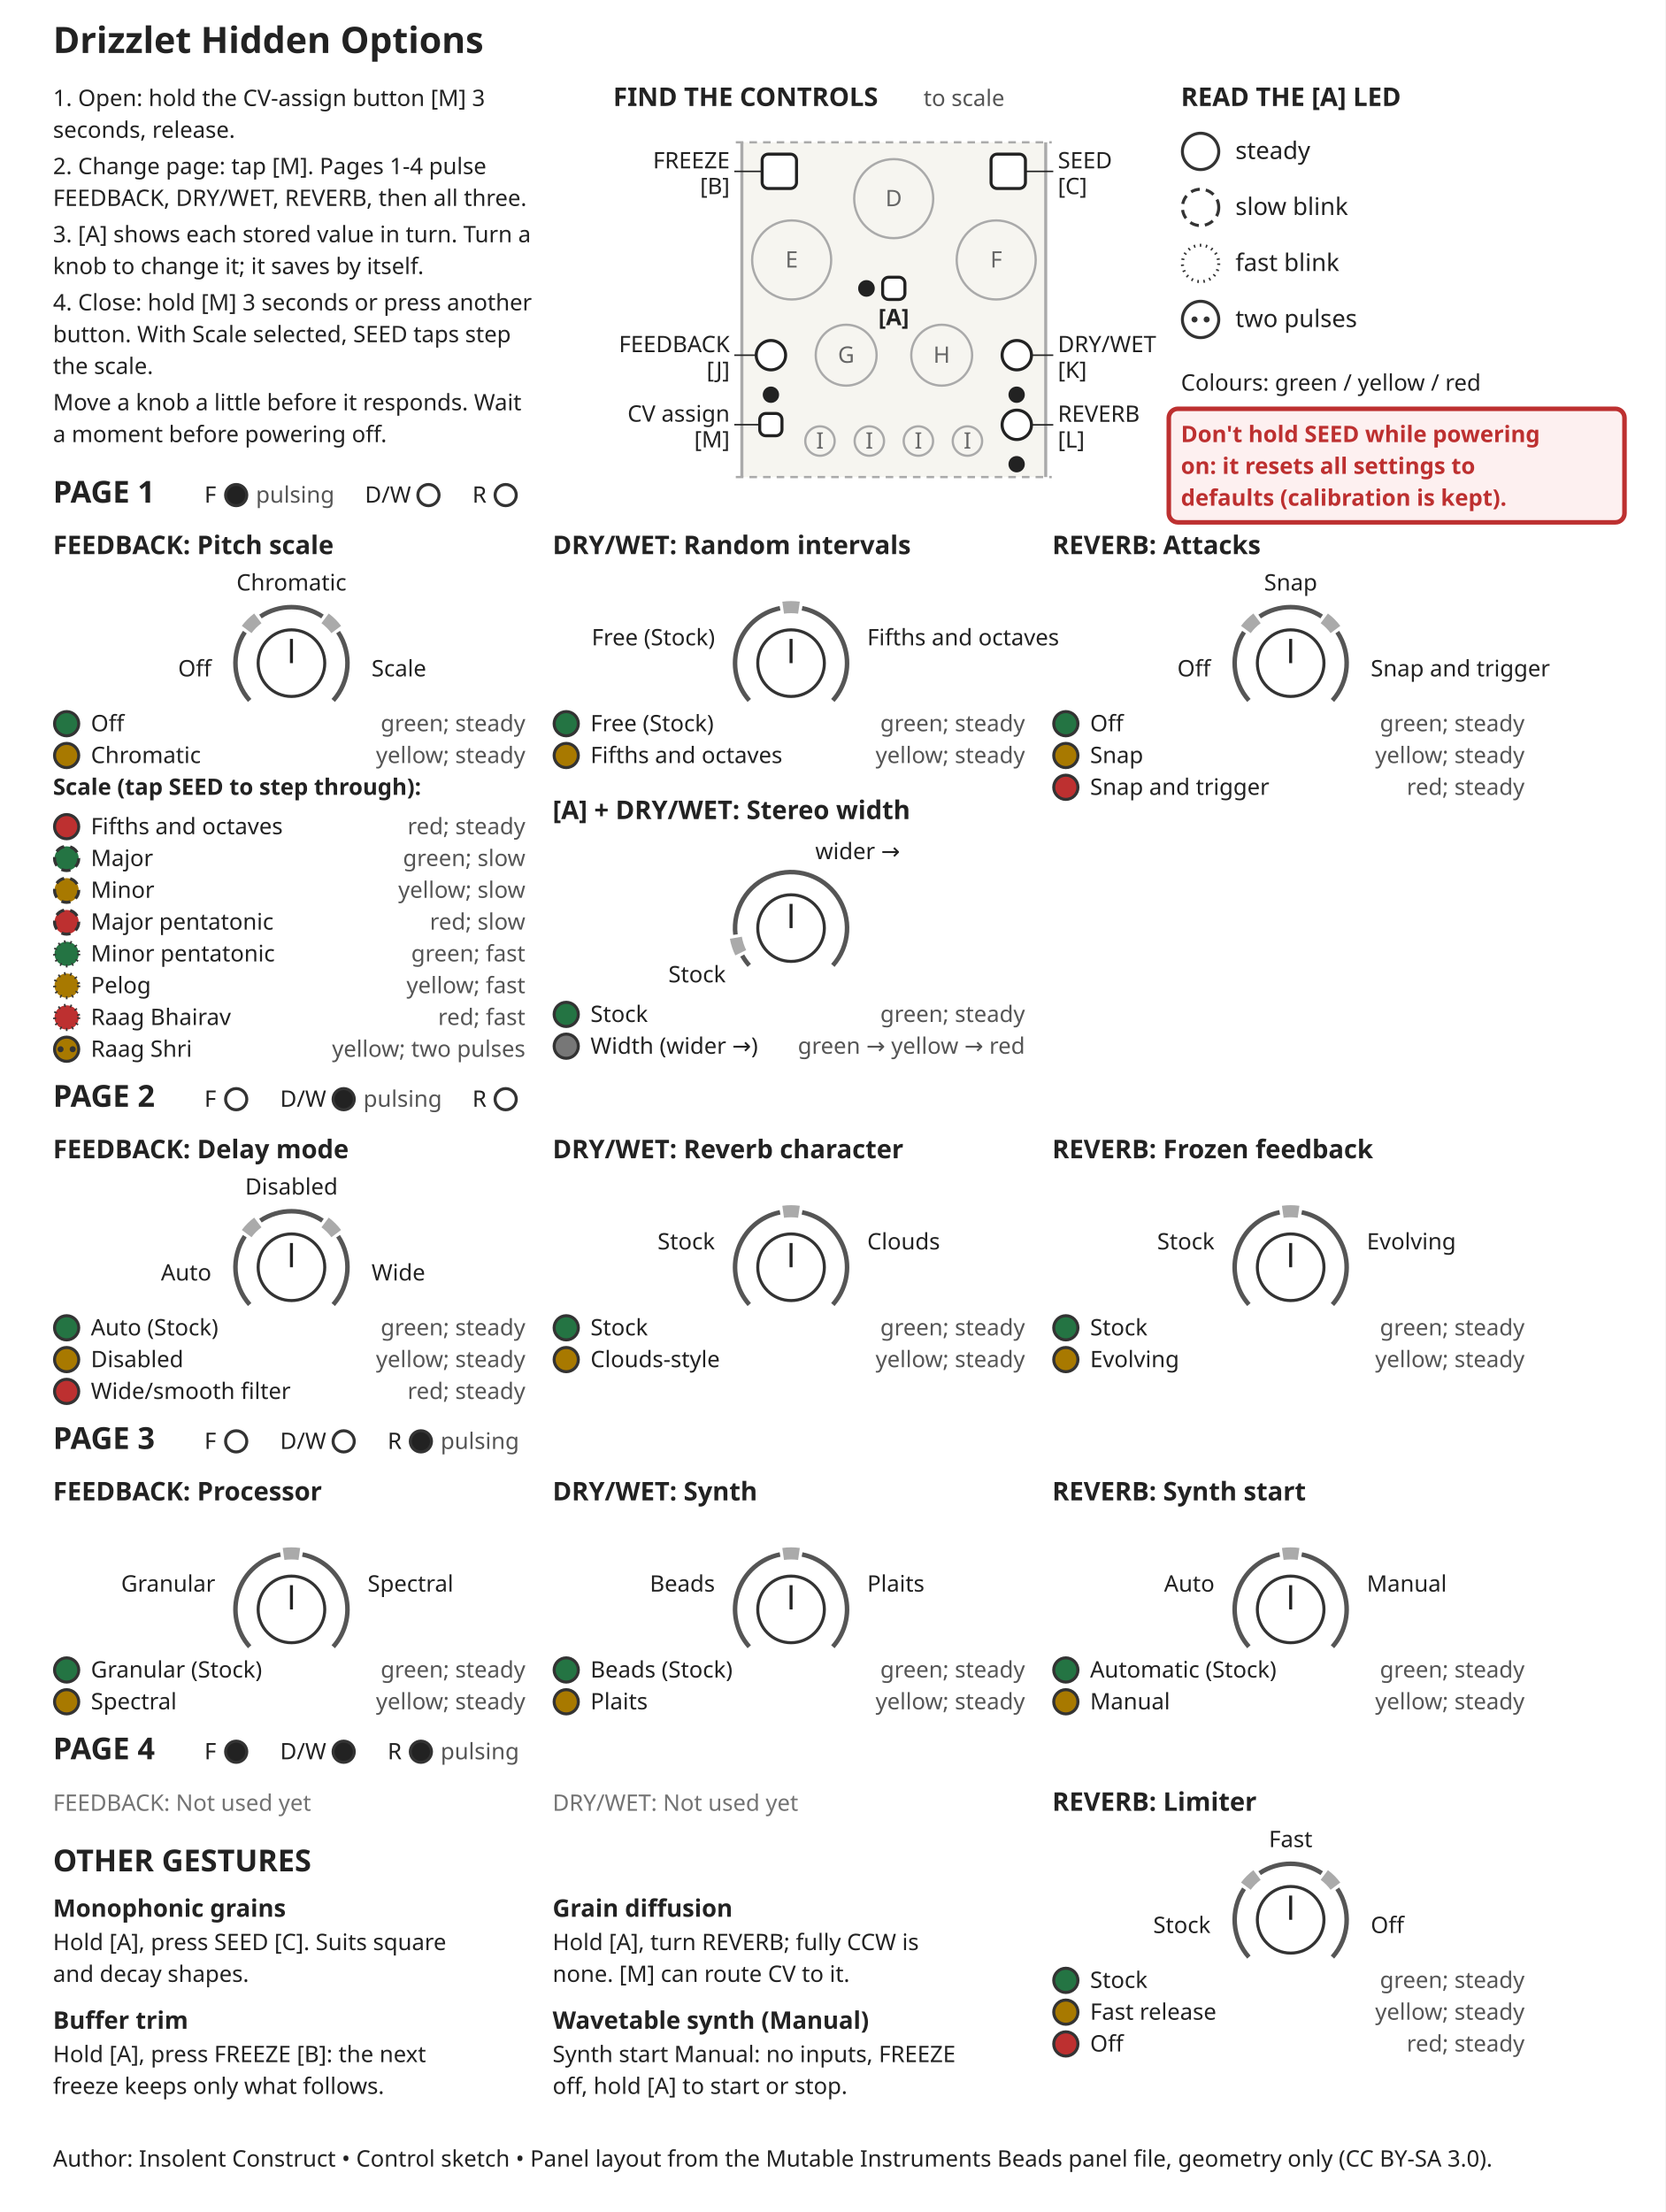
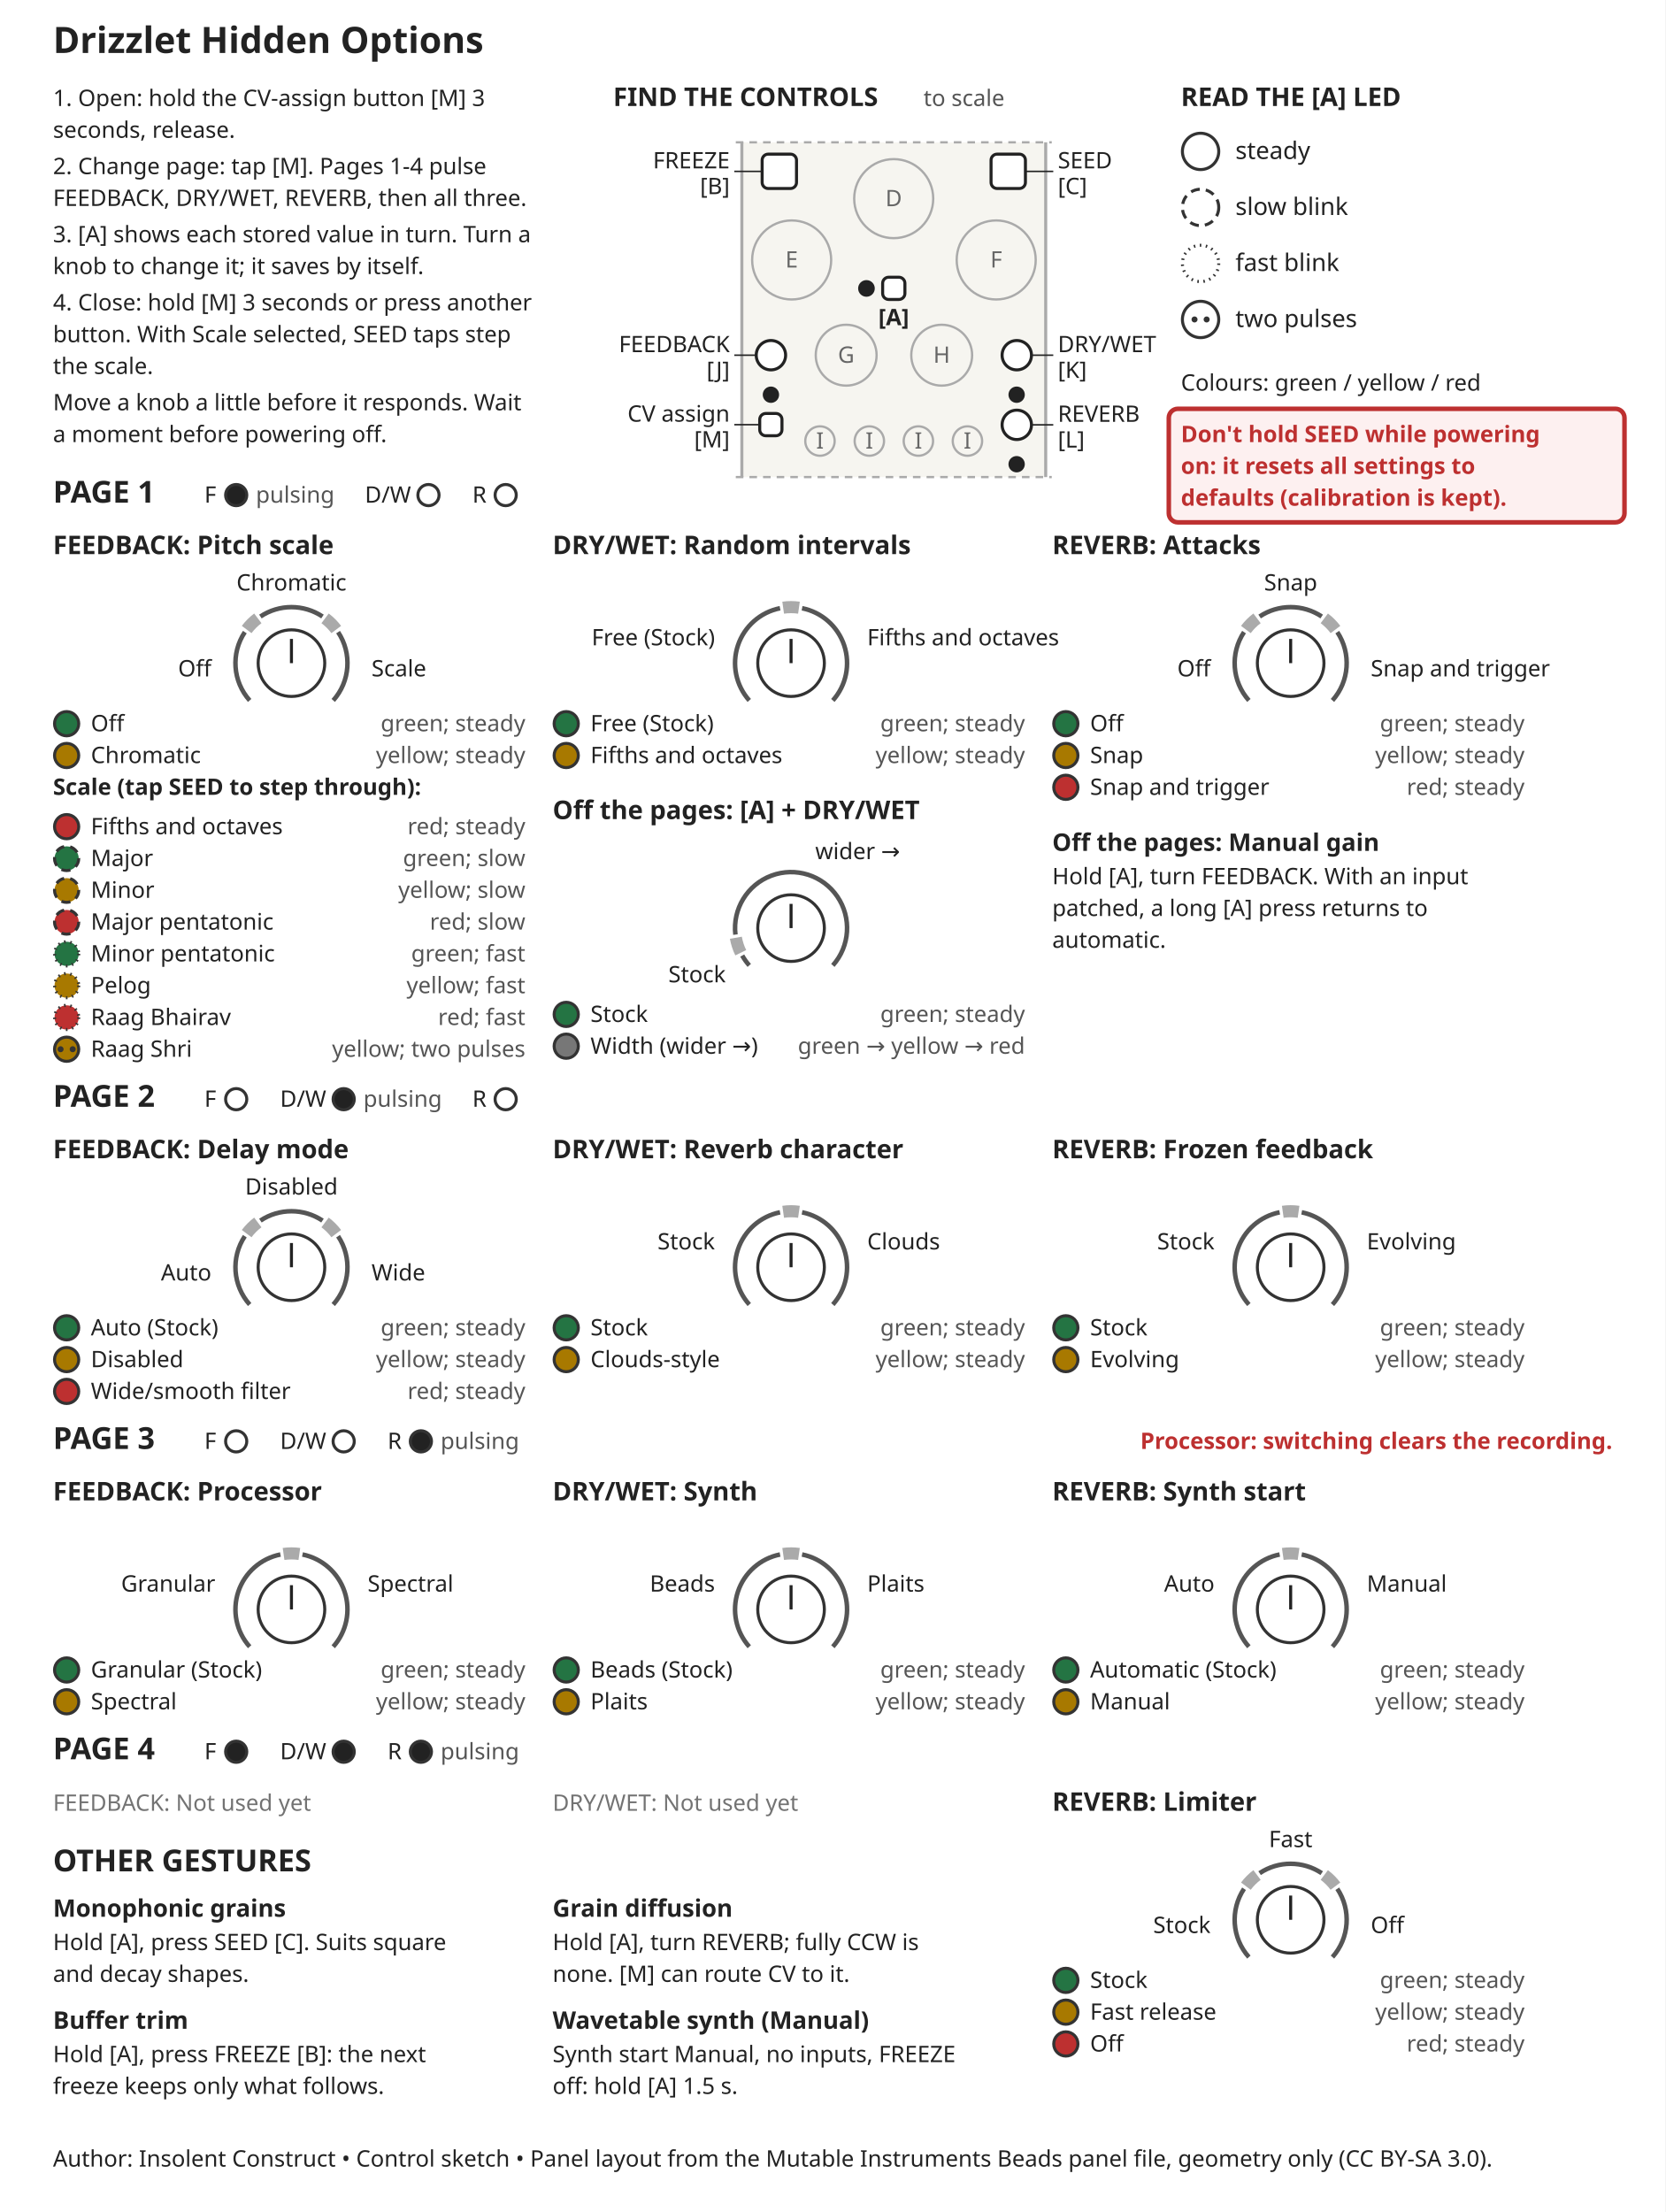
<svg xmlns="http://www.w3.org/2000/svg" width="190mm" height="252.35mm" viewBox="0 0 1100 1461" role="img" aria-labelledby="title desc">
  <rect width="100%" height="100%" fill="white" />
  <g font-family="sans-serif" fill="#222">
    <text x="35" y="35" font-size="24" font-weight="bold" fill="#222" text-anchor="start">Drizzlet Hidden Options</text>
    <text x="35" y="70" font-size="15" font-weight="normal" fill="#222" text-anchor="start">1. Open: hold the CV-assign button [M] 3</text>
    <text x="35" y="91" font-size="15" font-weight="normal" fill="#222" text-anchor="start">seconds, release.</text>
    <text x="35" y="115" font-size="15" font-weight="normal" fill="#222" text-anchor="start">2. Change page: tap [M]. Pages 1-4 pulse</text>
    <text x="35" y="136" font-size="15" font-weight="normal" fill="#222" text-anchor="start">FEEDBACK, DRY/WET, REVERB, then all three.</text>
    <text x="35" y="160" font-size="15" font-weight="normal" fill="#222" text-anchor="start">3. [A] shows each stored value in turn. Turn a</text>
    <text x="35" y="181" font-size="15" font-weight="normal" fill="#222" text-anchor="start">knob to change it; it saves by itself.</text>
    <text x="35" y="205" font-size="15" font-weight="normal" fill="#222" text-anchor="start">4. Close: hold [M] 3 seconds or press another</text>
    <text x="35" y="226" font-size="15" font-weight="normal" fill="#222" text-anchor="start">button. With Scale selected, SEED taps step</text>
    <text x="35" y="247" font-size="15" font-weight="normal" fill="#222" text-anchor="start">the scale.</text>
    <text x="35" y="271" font-size="15" font-weight="normal" fill="#222" text-anchor="start">Move a knob a little before it responds. Wait</text>
    <text x="35" y="292" font-size="15" font-weight="normal" fill="#222" text-anchor="start">a moment before powering off.</text>
    <text x="405" y="70" font-size="17" font-weight="bold" fill="#222" text-anchor="start">FIND THE CONTROLS</text>
    <text x="610" y="70" font-size="15" font-weight="normal" fill="#555" text-anchor="start">to scale</text>
    <rect x="490.0" y="94.0" width="200.7" height="221.1" fill="#f6f5f0" />
    <line x1="486.0" y1="94.0" x2="694.7" y2="94.0" stroke="#aaa" stroke-width="1.5" stroke-dasharray="5 4" />
    <line x1="486.0" y1="315.1" x2="694.7" y2="315.1" stroke="#aaa" stroke-width="1.5" stroke-dasharray="5 4" />
    <line x1="490.0" y1="94.0" x2="490.0" y2="315.1" stroke="#aaa" stroke-width="2" />
    <line x1="690.7" y1="94.0" x2="690.7" y2="315.1" stroke="#aaa" stroke-width="2" />
    <circle cx="541.6" cy="291.3" r="9.7" fill="none" stroke="#aaa" stroke-width="1.5" />
    <text x="541.6" y="296.3" font-size="15" font-weight="normal" fill="#666" text-anchor="middle">I</text>
    <circle cx="574.2" cy="291.3" r="9.7" fill="none" stroke="#aaa" stroke-width="1.5" />
    <text x="574.2" y="296.3" font-size="15" font-weight="normal" fill="#666" text-anchor="middle">I</text>
    <circle cx="606.6" cy="291.3" r="9.7" fill="none" stroke="#aaa" stroke-width="1.5" />
    <text x="606.6" y="296.3" font-size="15" font-weight="normal" fill="#666" text-anchor="middle">I</text>
    <circle cx="639.0" cy="291.3" r="9.7" fill="none" stroke="#aaa" stroke-width="1.5" />
    <text x="639.0" y="296.3" font-size="15" font-weight="normal" fill="#666" text-anchor="middle">I</text>
    <circle cx="558.9" cy="234.6" r="20.1" fill="none" stroke="#aaa" stroke-width="1.5" />
    <text x="558.9" y="239.6" font-size="15" font-weight="normal" fill="#666" text-anchor="middle">G</text>
    <circle cx="522.9" cy="171.7" r="26.1" fill="none" stroke="#aaa" stroke-width="1.5" />
    <text x="522.9" y="176.7" font-size="15" font-weight="normal" fill="#666" text-anchor="middle">E</text>
    <circle cx="658.0" cy="171.7" r="26.1" fill="none" stroke="#aaa" stroke-width="1.5" />
    <text x="658.0" y="176.7" font-size="15" font-weight="normal" fill="#666" text-anchor="middle">F</text>
    <rect x="583.0" y="183.1" width="14.7" height="14.7" rx="4" fill="white" stroke="#222" stroke-width="2" />
    <circle cx="572.3" cy="190.5" r="4.5" fill="#222" stroke="#222" stroke-width="2" />
    <rect x="501.8" y="273.1" width="14.7" height="14.7" rx="4" fill="white" stroke="#222" stroke-width="2" />
    <circle cx="622.0" cy="234.6" r="20.1" fill="none" stroke="#aaa" stroke-width="1.5" />
    <text x="622.0" y="239.6" font-size="15" font-weight="normal" fill="#666" text-anchor="middle">H</text>
    <circle cx="509.2" cy="234.6" r="9.7" fill="white" stroke="#222" stroke-width="2" />
    <circle cx="671.6" cy="234.6" r="9.7" fill="white" stroke="#222" stroke-width="2" />
    <circle cx="671.6" cy="280.6" r="9.7" fill="white" stroke="#222" stroke-width="2" />
    <circle cx="590.3" cy="131.2" r="26.1" fill="none" stroke="#aaa" stroke-width="1.5" />
    <text x="590.3" y="136.2" font-size="15" font-weight="normal" fill="#666" text-anchor="middle">D</text>
    <rect x="503.4" y="101.8" width="22.7" height="22.7" rx="4" fill="white" stroke="#222" stroke-width="2" />
    <rect x="654.6" y="101.8" width="22.7" height="22.7" rx="4" fill="white" stroke="#222" stroke-width="2" />
    <circle cx="509.2" cy="260.7" r="4.4" fill="#222" stroke="#222" stroke-width="2" />
    <circle cx="671.5" cy="260.7" r="4.4" fill="#222" stroke="#222" stroke-width="2" />
    <circle cx="671.5" cy="306.6" r="4.4" fill="#222" stroke="#222" stroke-width="2" />
    <text x="482.0" y="111.2" font-size="15" font-weight="normal" fill="#222" text-anchor="end">FREEZE</text>
    <text x="482.0" y="128.2" font-size="15" font-weight="normal" fill="#222" text-anchor="end">[B]</text>
    <line x1="485.0" y1="113.2" x2="503.4" y2="113.2" stroke="#222" stroke-width="1" />
    <text x="698.7" y="111.2" font-size="15" font-weight="normal" fill="#222" text-anchor="start">SEED</text>
    <text x="698.7" y="128.2" font-size="15" font-weight="normal" fill="#222" text-anchor="start">[C]</text>
    <line x1="695.7" y1="113.2" x2="677.3" y2="113.2" stroke="#222" stroke-width="1" />
    <text x="590.3" y="214.8" font-size="15" font-weight="bold" fill="#222" text-anchor="middle">[A]</text>
    <text x="482.0" y="232.6" font-size="15" font-weight="normal" fill="#222" text-anchor="end">FEEDBACK</text>
    <text x="482.0" y="249.6" font-size="15" font-weight="normal" fill="#222" text-anchor="end">[J]</text>
    <line x1="485.0" y1="234.6" x2="499.6" y2="234.6" stroke="#222" stroke-width="1" />
    <text x="482.0" y="278.5" font-size="15" font-weight="normal" fill="#222" text-anchor="end">CV assign</text>
    <text x="482.0" y="295.5" font-size="15" font-weight="normal" fill="#222" text-anchor="end">[M]</text>
    <line x1="485.0" y1="280.5" x2="501.8" y2="280.5" stroke="#222" stroke-width="1" />
    <text x="698.7" y="232.6" font-size="15" font-weight="normal" fill="#222" text-anchor="start">DRY/WET</text>
    <text x="698.7" y="249.6" font-size="15" font-weight="normal" fill="#222" text-anchor="start">[K]</text>
    <line x1="695.7" y1="234.6" x2="681.2" y2="234.6" stroke="#222" stroke-width="1" />
    <text x="698.7" y="278.6" font-size="15" font-weight="normal" fill="#222" text-anchor="start">REVERB</text>
    <text x="698.7" y="295.6" font-size="15" font-weight="normal" fill="#222" text-anchor="start">[L]</text>
    <line x1="695.7" y1="280.6" x2="681.2" y2="280.6" stroke="#222" stroke-width="1" />
    <text x="780" y="70" font-size="17" font-weight="bold" fill="#222" text-anchor="start">READ THE [A] LED</text>
    <circle cx="793" cy="100" r="12" fill="white" stroke="#333" stroke-width="2" />
    <text x="816" y="105" font-size="16" font-weight="normal" fill="#222" text-anchor="start">steady</text>
    <circle cx="793" cy="137" r="12" fill="white" stroke="#333" stroke-width="2" stroke-dasharray="6 4" />
    <text x="816" y="142" font-size="16" font-weight="normal" fill="#222" text-anchor="start">slow blink</text>
    <circle cx="793" cy="174" r="12" fill="white" stroke="#333" stroke-width="2" stroke-dasharray="1 3" />
    <text x="816" y="179" font-size="16" font-weight="normal" fill="#222" text-anchor="start">fast blink</text>
    <circle cx="793" cy="211" r="12" fill="white" stroke="#333" stroke-width="2" />
    <circle cx="789" cy="211" r="1" fill="#222" stroke="#333" stroke-width="2" />
    <circle cx="797" cy="211" r="1" fill="#222" stroke="#333" stroke-width="2" />
    <text x="816" y="216" font-size="16" font-weight="normal" fill="#222" text-anchor="start">two pulses</text>
    <text x="780" y="258" font-size="15" font-weight="normal" fill="#222" text-anchor="start">Colours: green / yellow / red</text>
    <rect x="772" y="270" width="301" height="75" rx="6" fill="#fdf0f0" stroke="#bd3030" stroke-width="3" />
    <text x="780" y="292" font-size="15" font-weight="bold" fill="#bd3030" text-anchor="start">Don't hold SEED while powering</text>
    <text x="780" y="313" font-size="15" font-weight="bold" fill="#bd3030" text-anchor="start">on: it resets all settings to</text>
    <text x="780" y="334" font-size="15" font-weight="bold" fill="#bd3030" text-anchor="start">defaults (calibration is kept).</text>
    <text x="35" y="332" font-size="20" font-weight="bold" fill="#222" text-anchor="start">PAGE 1</text>
    <text x="135" y="332" font-size="15" font-weight="normal" fill="#222" text-anchor="start">F</text>
    <circle cx="156" cy="327" r="7" fill="#222" stroke="#333" stroke-width="2" />
    <text x="169" y="332" font-size="15" font-weight="normal" fill="#555" text-anchor="start">pulsing</text>
    <text x="241" y="332" font-size="15" font-weight="normal" fill="#222" text-anchor="start">D/W</text>
    <circle cx="283" cy="327" r="7" fill="white" stroke="#333" stroke-width="2" />
    <text x="312" y="332" font-size="15" font-weight="normal" fill="#222" text-anchor="start">R</text>
    <circle cx="334" cy="327" r="7" fill="white" stroke="#333" stroke-width="2" />
    <text x="35" y="366" font-size="17" font-weight="bold" fill="#222" text-anchor="start">FEEDBACK: Pitch scale</text>
    <circle cx="192.5" cy="438" r="22" fill="white" stroke="#333" stroke-width="2" />
    <path d="M 192.5 438 v -16" stroke="#222" stroke-width="2" />
    <path d="M 164.900 462.642 A 37 37 0 0 1 161.703 417.492" fill="none" stroke="#555" stroke-width="3" />
    <text x="139.63" y="446.74" font-size="15" font-weight="normal" fill="#222" text-anchor="end">Off</text>
    <path d="M 171.992 407.203 A 37 37 0 0 1 213.008 407.203" fill="none" stroke="#555" stroke-width="3" />
    <text x="192.5" y="390.0" font-size="15" font-weight="normal" fill="#222" text-anchor="middle">Chromatic</text>
    <path d="M 223.297 417.492 A 37 37 0 0 1 220.100 462.642" fill="none" stroke="#555" stroke-width="3" />
    <text x="245.37" y="446.74" font-size="15" font-weight="normal" fill="#222" text-anchor="start">Scale</text>
    <path d="M 162.912 415.784 A 37 37 0 0 1 170.284 408.412" fill="none" stroke="#aaa" stroke-width="8" />
    <path d="M 214.716 408.412 A 37 37 0 0 1 222.088 415.784" fill="none" stroke="#aaa" stroke-width="8" />
    <circle cx="44" cy="478" r="8" fill="#247443" stroke="#333" stroke-width="2" />
    <text x="60" y="483" font-size="15" font-weight="normal" fill="#222" text-anchor="start">Off</text>
    <text x="347" y="483" font-size="15" font-weight="normal" fill="#555" text-anchor="end">green; steady</text>
    <circle cx="44" cy="499" r="8" fill="#a87900" stroke="#333" stroke-width="2" />
    <text x="60" y="504" font-size="15" font-weight="normal" fill="#222" text-anchor="start">Chromatic</text>
    <text x="347" y="504" font-size="15" font-weight="normal" fill="#555" text-anchor="end">yellow; steady</text>
    <text x="35" y="525" font-size="15" font-weight="bold" fill="#222" text-anchor="start">Scale (tap SEED to step through):</text>
    <circle cx="44" cy="546" r="8" fill="#bd3030" stroke="#333" stroke-width="2" />
    <text x="60" y="551" font-size="15" font-weight="normal" fill="#222" text-anchor="start">Fifths and octaves</text>
    <text x="347" y="551" font-size="15" font-weight="normal" fill="#555" text-anchor="end">red; steady</text>
    <circle cx="44" cy="567" r="8" fill="#247443" stroke="#333" stroke-width="2" stroke-dasharray="6 4" />
    <text x="60" y="572" font-size="15" font-weight="normal" fill="#222" text-anchor="start">Major</text>
    <text x="347" y="572" font-size="15" font-weight="normal" fill="#555" text-anchor="end">green; slow</text>
    <circle cx="44" cy="588" r="8" fill="#a87900" stroke="#333" stroke-width="2" stroke-dasharray="6 4" />
    <text x="60" y="593" font-size="15" font-weight="normal" fill="#222" text-anchor="start">Minor</text>
    <text x="347" y="593" font-size="15" font-weight="normal" fill="#555" text-anchor="end">yellow; slow</text>
    <circle cx="44" cy="609" r="8" fill="#bd3030" stroke="#333" stroke-width="2" stroke-dasharray="6 4" />
    <text x="60" y="614" font-size="15" font-weight="normal" fill="#222" text-anchor="start">Major pentatonic</text>
    <text x="347" y="614" font-size="15" font-weight="normal" fill="#555" text-anchor="end">red; slow</text>
    <circle cx="44" cy="630" r="8" fill="#247443" stroke="#333" stroke-width="2" stroke-dasharray="1 3" />
    <text x="60" y="635" font-size="15" font-weight="normal" fill="#222" text-anchor="start">Minor pentatonic</text>
    <text x="347" y="635" font-size="15" font-weight="normal" fill="#555" text-anchor="end">green; fast</text>
    <circle cx="44" cy="651" r="8" fill="#a87900" stroke="#333" stroke-width="2" stroke-dasharray="1 3" />
    <text x="60" y="656" font-size="15" font-weight="normal" fill="#222" text-anchor="start">Pelog</text>
    <text x="347" y="656" font-size="15" font-weight="normal" fill="#555" text-anchor="end">yellow; fast</text>
    <circle cx="44" cy="672" r="8" fill="#bd3030" stroke="#333" stroke-width="2" stroke-dasharray="1 3" />
    <text x="60" y="677" font-size="15" font-weight="normal" fill="#222" text-anchor="start">Raag Bhairav</text>
    <text x="347" y="677" font-size="15" font-weight="normal" fill="#555" text-anchor="end">red; fast</text>
    <circle cx="44" cy="693" r="8" fill="#a87900" stroke="#333" stroke-width="2" />
    <circle cx="40" cy="693" r="1" fill="#222" stroke="#333" stroke-width="2" />
    <circle cx="48" cy="693" r="1" fill="#222" stroke="#333" stroke-width="2" />
    <text x="60" y="698" font-size="15" font-weight="normal" fill="#222" text-anchor="start">Raag Shri</text>
    <text x="347" y="698" font-size="15" font-weight="normal" fill="#555" text-anchor="end">yellow; two pulses</text>
    <text x="365" y="366" font-size="17" font-weight="bold" fill="#222" text-anchor="start">DRY/WET: Random intervals</text>
    <circle cx="522.5" cy="438" r="22" fill="white" stroke="#333" stroke-width="2" />
    <path d="M 522.5 438 v -16" stroke="#222" stroke-width="2" />
    <path d="M 494.900 462.642 A 37 37 0 0 1 515.225 401.722" fill="none" stroke="#555" stroke-width="3" />
    <text x="472.22" y="426.23" font-size="15" font-weight="normal" fill="#222" text-anchor="end">Free (Stock)</text>
    <path d="M 529.775 401.722 A 37 37 0 0 1 550.100 462.642" fill="none" stroke="#555" stroke-width="3" />
    <text x="572.78" y="426.23" font-size="15" font-weight="normal" fill="#222" text-anchor="start">Fifths and octaves</text>
    <path d="M 517.287 401.369 A 37 37 0 0 1 527.713 401.369" fill="none" stroke="#aaa" stroke-width="8" />
    <circle cx="374" cy="478" r="8" fill="#247443" stroke="#333" stroke-width="2" />
    <text x="390" y="483" font-size="15" font-weight="normal" fill="#222" text-anchor="start">Free (Stock)</text>
    <text x="677" y="483" font-size="15" font-weight="normal" fill="#555" text-anchor="end">green; steady</text>
    <circle cx="374" cy="499" r="8" fill="#a87900" stroke="#333" stroke-width="2" />
    <text x="390" y="504" font-size="15" font-weight="normal" fill="#222" text-anchor="start">Fifths and octaves</text>
    <text x="677" y="504" font-size="15" font-weight="normal" fill="#555" text-anchor="end">yellow; steady</text>
    <text x="695" y="366" font-size="17" font-weight="bold" fill="#222" text-anchor="start">REVERB: Attacks</text>
    <circle cx="852.5" cy="438" r="22" fill="white" stroke="#333" stroke-width="2" />
    <path d="M 852.5 438 v -16" stroke="#222" stroke-width="2" />
    <path d="M 824.900 462.642 A 37 37 0 0 1 821.703 417.492" fill="none" stroke="#555" stroke-width="3" />
    <text x="799.63" y="446.74" font-size="15" font-weight="normal" fill="#222" text-anchor="end">Off</text>
    <path d="M 831.992 407.203 A 37 37 0 0 1 873.008 407.203" fill="none" stroke="#555" stroke-width="3" />
    <text x="852.5" y="390.0" font-size="15" font-weight="normal" fill="#222" text-anchor="middle">Snap</text>
    <path d="M 883.297 417.492 A 37 37 0 0 1 880.100 462.642" fill="none" stroke="#555" stroke-width="3" />
    <text x="905.37" y="446.74" font-size="15" font-weight="normal" fill="#222" text-anchor="start">Snap and trigger</text>
    <path d="M 822.912 415.784 A 37 37 0 0 1 830.284 408.412" fill="none" stroke="#aaa" stroke-width="8" />
    <path d="M 874.716 408.412 A 37 37 0 0 1 882.088 415.784" fill="none" stroke="#aaa" stroke-width="8" />
    <circle cx="704" cy="478" r="8" fill="#247443" stroke="#333" stroke-width="2" />
    <text x="720" y="483" font-size="15" font-weight="normal" fill="#222" text-anchor="start">Off</text>
    <text x="1007" y="483" font-size="15" font-weight="normal" fill="#555" text-anchor="end">green; steady</text>
    <circle cx="704" cy="499" r="8" fill="#a87900" stroke="#333" stroke-width="2" />
    <text x="720" y="504" font-size="15" font-weight="normal" fill="#222" text-anchor="start">Snap</text>
    <text x="1007" y="504" font-size="15" font-weight="normal" fill="#555" text-anchor="end">yellow; steady</text>
    <circle cx="704" cy="520" r="8" fill="#bd3030" stroke="#333" stroke-width="2" />
    <text x="720" y="525" font-size="15" font-weight="normal" fill="#222" text-anchor="start">Snap and trigger</text>
    <text x="1007" y="525" font-size="15" font-weight="normal" fill="#555" text-anchor="end">red; steady</text>
-     <text x="365" y="541" font-size="17" font-weight="bold" fill="#222" text-anchor="start">[A] + DRY/WET: Stereo width</text>
+     <text x="365" y="541" font-size="17" font-weight="bold" fill="#222" text-anchor="start">Off the pages: [A] + DRY/WET</text>
    <circle cx="522.5" cy="613" r="22" fill="white" stroke="#333" stroke-width="2" />
    <path d="M 522.5 613 v -16" stroke="#222" stroke-width="2" />
    <path d="M 494.900 637.642 A 37 37 0 0 1 490.246 631.130" fill="none" stroke="#555" stroke-width="3" />
    <text x="479.38" y="648.81" font-size="15" font-weight="normal" fill="#222" text-anchor="end">Stock</text>
    <path d="M 485.750 617.291 A 37 37 0 1 1 550.100 637.642" fill="none" stroke="#555" stroke-width="3" />
    <text x="538.48" y="567.47" font-size="15" font-weight="normal" fill="#222" text-anchor="start">wider →</text>
    <path d="M 489.273 629.278 A 37 37 0 0 1 486.051 619.361" fill="none" stroke="#aaa" stroke-width="8" />
    <circle cx="374" cy="670" r="8" fill="#247443" stroke="#333" stroke-width="2" />
    <text x="390" y="675" font-size="15" font-weight="normal" fill="#222" text-anchor="start">Stock</text>
    <text x="677" y="675" font-size="15" font-weight="normal" fill="#555" text-anchor="end">green; steady</text>
    <circle cx="374" cy="691" r="8" fill="#777" stroke="#333" stroke-width="2" />
    <text x="390" y="696" font-size="15" font-weight="normal" fill="#222" text-anchor="start">Width (wider →)</text>
    <text x="677" y="696" font-size="15" font-weight="normal" fill="#555" text-anchor="end">green → yellow → red</text>
+     <text x="695" y="562" font-size="16" font-weight="bold" fill="#222" text-anchor="start">Off the pages: Manual gain</text>
+     <text x="695" y="584" font-size="15" font-weight="normal" fill="#222" text-anchor="start">Hold [A], turn FEEDBACK. With an input</text>
+     <text x="695" y="605" font-size="15" font-weight="normal" fill="#222" text-anchor="start">patched, a long [A] press returns to</text>
+     <text x="695" y="626" font-size="15" font-weight="normal" fill="#222" text-anchor="start">automatic.</text>
    <text x="35" y="731" font-size="20" font-weight="bold" fill="#222" text-anchor="start">PAGE 2</text>
    <text x="135" y="731" font-size="15" font-weight="normal" fill="#222" text-anchor="start">F</text>
    <circle cx="156" cy="726" r="7" fill="white" stroke="#333" stroke-width="2" />
    <text x="185" y="731" font-size="15" font-weight="normal" fill="#222" text-anchor="start">D/W</text>
    <circle cx="227" cy="726" r="7" fill="#222" stroke="#333" stroke-width="2" />
    <text x="240" y="731" font-size="15" font-weight="normal" fill="#555" text-anchor="start">pulsing</text>
    <text x="312" y="731" font-size="15" font-weight="normal" fill="#222" text-anchor="start">R</text>
    <circle cx="334" cy="726" r="7" fill="white" stroke="#333" stroke-width="2" />
    <text x="35" y="765" font-size="17" font-weight="bold" fill="#222" text-anchor="start">FEEDBACK: Delay mode</text>
    <circle cx="192.5" cy="837" r="22" fill="white" stroke="#333" stroke-width="2" />
    <path d="M 192.5 837 v -16" stroke="#222" stroke-width="2" />
    <path d="M 164.900 861.642 A 37 37 0 0 1 161.703 816.492" fill="none" stroke="#555" stroke-width="3" />
    <text x="139.63" y="845.74" font-size="15" font-weight="normal" fill="#222" text-anchor="end">Auto</text>
    <path d="M 171.992 806.203 A 37 37 0 0 1 213.008 806.203" fill="none" stroke="#555" stroke-width="3" />
    <text x="192.5" y="789.0" font-size="15" font-weight="normal" fill="#222" text-anchor="middle">Disabled</text>
    <path d="M 223.297 816.492 A 37 37 0 0 1 220.100 861.642" fill="none" stroke="#555" stroke-width="3" />
    <text x="245.37" y="845.74" font-size="15" font-weight="normal" fill="#222" text-anchor="start">Wide</text>
    <path d="M 162.912 814.784 A 37 37 0 0 1 170.284 807.412" fill="none" stroke="#aaa" stroke-width="8" />
    <path d="M 214.716 807.412 A 37 37 0 0 1 222.088 814.784" fill="none" stroke="#aaa" stroke-width="8" />
    <circle cx="44" cy="877" r="8" fill="#247443" stroke="#333" stroke-width="2" />
    <text x="60" y="882" font-size="15" font-weight="normal" fill="#222" text-anchor="start">Auto (Stock)</text>
    <text x="347" y="882" font-size="15" font-weight="normal" fill="#555" text-anchor="end">green; steady</text>
    <circle cx="44" cy="898" r="8" fill="#a87900" stroke="#333" stroke-width="2" />
    <text x="60" y="903" font-size="15" font-weight="normal" fill="#222" text-anchor="start">Disabled</text>
    <text x="347" y="903" font-size="15" font-weight="normal" fill="#555" text-anchor="end">yellow; steady</text>
    <circle cx="44" cy="919" r="8" fill="#bd3030" stroke="#333" stroke-width="2" />
    <text x="60" y="924" font-size="15" font-weight="normal" fill="#222" text-anchor="start">Wide/smooth filter</text>
    <text x="347" y="924" font-size="15" font-weight="normal" fill="#555" text-anchor="end">red; steady</text>
    <text x="365" y="765" font-size="17" font-weight="bold" fill="#222" text-anchor="start">DRY/WET: Reverb character</text>
    <circle cx="522.5" cy="837" r="22" fill="white" stroke="#333" stroke-width="2" />
    <path d="M 522.5 837 v -16" stroke="#222" stroke-width="2" />
    <path d="M 494.900 861.642 A 37 37 0 0 1 515.225 800.722" fill="none" stroke="#555" stroke-width="3" />
    <text x="472.22" y="825.23" font-size="15" font-weight="normal" fill="#222" text-anchor="end">Stock</text>
    <path d="M 529.775 800.722 A 37 37 0 0 1 550.100 861.642" fill="none" stroke="#555" stroke-width="3" />
    <text x="572.78" y="825.23" font-size="15" font-weight="normal" fill="#222" text-anchor="start">Clouds</text>
    <path d="M 517.287 800.369 A 37 37 0 0 1 527.713 800.369" fill="none" stroke="#aaa" stroke-width="8" />
    <circle cx="374" cy="877" r="8" fill="#247443" stroke="#333" stroke-width="2" />
    <text x="390" y="882" font-size="15" font-weight="normal" fill="#222" text-anchor="start">Stock</text>
    <text x="677" y="882" font-size="15" font-weight="normal" fill="#555" text-anchor="end">green; steady</text>
    <circle cx="374" cy="898" r="8" fill="#a87900" stroke="#333" stroke-width="2" />
    <text x="390" y="903" font-size="15" font-weight="normal" fill="#222" text-anchor="start">Clouds-style</text>
    <text x="677" y="903" font-size="15" font-weight="normal" fill="#555" text-anchor="end">yellow; steady</text>
    <text x="695" y="765" font-size="17" font-weight="bold" fill="#222" text-anchor="start">REVERB: Frozen feedback</text>
    <circle cx="852.5" cy="837" r="22" fill="white" stroke="#333" stroke-width="2" />
    <path d="M 852.5 837 v -16" stroke="#222" stroke-width="2" />
    <path d="M 824.900 861.642 A 37 37 0 0 1 845.225 800.722" fill="none" stroke="#555" stroke-width="3" />
    <text x="802.22" y="825.23" font-size="15" font-weight="normal" fill="#222" text-anchor="end">Stock</text>
    <path d="M 859.775 800.722 A 37 37 0 0 1 880.100 861.642" fill="none" stroke="#555" stroke-width="3" />
    <text x="902.78" y="825.23" font-size="15" font-weight="normal" fill="#222" text-anchor="start">Evolving</text>
    <path d="M 847.287 800.369 A 37 37 0 0 1 857.713 800.369" fill="none" stroke="#aaa" stroke-width="8" />
    <circle cx="704" cy="877" r="8" fill="#247443" stroke="#333" stroke-width="2" />
    <text x="720" y="882" font-size="15" font-weight="normal" fill="#222" text-anchor="start">Stock</text>
    <text x="1007" y="882" font-size="15" font-weight="normal" fill="#555" text-anchor="end">green; steady</text>
    <circle cx="704" cy="898" r="8" fill="#a87900" stroke="#333" stroke-width="2" />
    <text x="720" y="903" font-size="15" font-weight="normal" fill="#222" text-anchor="start">Evolving</text>
    <text x="1007" y="903" font-size="15" font-weight="normal" fill="#555" text-anchor="end">yellow; steady</text>
    <text x="35" y="957" font-size="20" font-weight="bold" fill="#222" text-anchor="start">PAGE 3</text>
    <text x="135" y="957" font-size="15" font-weight="normal" fill="#222" text-anchor="start">F</text>
    <circle cx="156" cy="952" r="7" fill="white" stroke="#333" stroke-width="2" />
    <text x="185" y="957" font-size="15" font-weight="normal" fill="#222" text-anchor="start">D/W</text>
    <circle cx="227" cy="952" r="7" fill="white" stroke="#333" stroke-width="2" />
    <text x="256" y="957" font-size="15" font-weight="normal" fill="#222" text-anchor="start">R</text>
    <circle cx="278" cy="952" r="7" fill="#222" stroke="#333" stroke-width="2" />
    <text x="291" y="957" font-size="15" font-weight="normal" fill="#555" text-anchor="start">pulsing</text>
+     <text x="1065" y="957" font-size="15" font-weight="bold" fill="#bd3030" text-anchor="end">Processor: switching clears the recording.</text>
    <text x="35" y="991" font-size="17" font-weight="bold" fill="#222" text-anchor="start">FEEDBACK: Processor</text>
    <circle cx="192.5" cy="1063" r="22" fill="white" stroke="#333" stroke-width="2" />
    <path d="M 192.5 1063 v -16" stroke="#222" stroke-width="2" />
    <path d="M 164.900 1087.642 A 37 37 0 0 1 185.225 1026.722" fill="none" stroke="#555" stroke-width="3" />
    <text x="142.22" y="1051.23" font-size="15" font-weight="normal" fill="#222" text-anchor="end">Granular</text>
    <path d="M 199.775 1026.722 A 37 37 0 0 1 220.100 1087.642" fill="none" stroke="#555" stroke-width="3" />
    <text x="242.78" y="1051.23" font-size="15" font-weight="normal" fill="#222" text-anchor="start">Spectral</text>
    <path d="M 187.287 1026.369 A 37 37 0 0 1 197.713 1026.369" fill="none" stroke="#aaa" stroke-width="8" />
    <circle cx="44" cy="1103" r="8" fill="#247443" stroke="#333" stroke-width="2" />
    <text x="60" y="1108" font-size="15" font-weight="normal" fill="#222" text-anchor="start">Granular (Stock)</text>
    <text x="347" y="1108" font-size="15" font-weight="normal" fill="#555" text-anchor="end">green; steady</text>
    <circle cx="44" cy="1124" r="8" fill="#a87900" stroke="#333" stroke-width="2" />
    <text x="60" y="1129" font-size="15" font-weight="normal" fill="#222" text-anchor="start">Spectral</text>
    <text x="347" y="1129" font-size="15" font-weight="normal" fill="#555" text-anchor="end">yellow; steady</text>
    <text x="365" y="991" font-size="17" font-weight="bold" fill="#222" text-anchor="start">DRY/WET: Synth</text>
    <circle cx="522.5" cy="1063" r="22" fill="white" stroke="#333" stroke-width="2" />
    <path d="M 522.5 1063 v -16" stroke="#222" stroke-width="2" />
    <path d="M 494.900 1087.642 A 37 37 0 0 1 515.225 1026.722" fill="none" stroke="#555" stroke-width="3" />
    <text x="472.22" y="1051.23" font-size="15" font-weight="normal" fill="#222" text-anchor="end">Beads</text>
    <path d="M 529.775 1026.722 A 37 37 0 0 1 550.100 1087.642" fill="none" stroke="#555" stroke-width="3" />
    <text x="572.78" y="1051.23" font-size="15" font-weight="normal" fill="#222" text-anchor="start">Plaits</text>
    <path d="M 517.287 1026.369 A 37 37 0 0 1 527.713 1026.369" fill="none" stroke="#aaa" stroke-width="8" />
    <circle cx="374" cy="1103" r="8" fill="#247443" stroke="#333" stroke-width="2" />
    <text x="390" y="1108" font-size="15" font-weight="normal" fill="#222" text-anchor="start">Beads (Stock)</text>
    <text x="677" y="1108" font-size="15" font-weight="normal" fill="#555" text-anchor="end">green; steady</text>
    <circle cx="374" cy="1124" r="8" fill="#a87900" stroke="#333" stroke-width="2" />
    <text x="390" y="1129" font-size="15" font-weight="normal" fill="#222" text-anchor="start">Plaits</text>
    <text x="677" y="1129" font-size="15" font-weight="normal" fill="#555" text-anchor="end">yellow; steady</text>
    <text x="695" y="991" font-size="17" font-weight="bold" fill="#222" text-anchor="start">REVERB: Synth start</text>
    <circle cx="852.5" cy="1063" r="22" fill="white" stroke="#333" stroke-width="2" />
    <path d="M 852.5 1063 v -16" stroke="#222" stroke-width="2" />
    <path d="M 824.900 1087.642 A 37 37 0 0 1 845.225 1026.722" fill="none" stroke="#555" stroke-width="3" />
    <text x="802.22" y="1051.23" font-size="15" font-weight="normal" fill="#222" text-anchor="end">Auto</text>
    <path d="M 859.775 1026.722 A 37 37 0 0 1 880.100 1087.642" fill="none" stroke="#555" stroke-width="3" />
    <text x="902.78" y="1051.23" font-size="15" font-weight="normal" fill="#222" text-anchor="start">Manual</text>
    <path d="M 847.287 1026.369 A 37 37 0 0 1 857.713 1026.369" fill="none" stroke="#aaa" stroke-width="8" />
    <circle cx="704" cy="1103" r="8" fill="#247443" stroke="#333" stroke-width="2" />
    <text x="720" y="1108" font-size="15" font-weight="normal" fill="#222" text-anchor="start">Automatic (Stock)</text>
    <text x="1007" y="1108" font-size="15" font-weight="normal" fill="#555" text-anchor="end">green; steady</text>
    <circle cx="704" cy="1124" r="8" fill="#a87900" stroke="#333" stroke-width="2" />
    <text x="720" y="1129" font-size="15" font-weight="normal" fill="#222" text-anchor="start">Manual</text>
    <text x="1007" y="1129" font-size="15" font-weight="normal" fill="#555" text-anchor="end">yellow; steady</text>
    <text x="35" y="1162" font-size="20" font-weight="bold" fill="#222" text-anchor="start">PAGE 4</text>
    <text x="135" y="1162" font-size="15" font-weight="normal" fill="#222" text-anchor="start">F</text>
    <circle cx="156" cy="1157" r="7" fill="#222" stroke="#333" stroke-width="2" />
    <text x="185" y="1162" font-size="15" font-weight="normal" fill="#222" text-anchor="start">D/W</text>
    <circle cx="227" cy="1157" r="7" fill="#222" stroke="#333" stroke-width="2" />
    <text x="256" y="1162" font-size="15" font-weight="normal" fill="#222" text-anchor="start">R</text>
    <circle cx="278" cy="1157" r="7" fill="#222" stroke="#333" stroke-width="2" />
    <text x="291" y="1162" font-size="15" font-weight="normal" fill="#555" text-anchor="start">pulsing</text>
    <text x="35" y="1196" font-size="15" font-weight="normal" fill="#737373" text-anchor="start">FEEDBACK: Not used yet</text>
    <text x="365" y="1196" font-size="15" font-weight="normal" fill="#737373" text-anchor="start">DRY/WET: Not used yet</text>
    <text x="695" y="1196" font-size="17" font-weight="bold" fill="#222" text-anchor="start">REVERB: Limiter</text>
    <circle cx="852.5" cy="1268" r="22" fill="white" stroke="#333" stroke-width="2" />
    <path d="M 852.5 1268 v -16" stroke="#222" stroke-width="2" />
    <path d="M 824.900 1292.642 A 37 37 0 0 1 821.703 1247.492" fill="none" stroke="#555" stroke-width="3" />
    <text x="799.63" y="1276.74" font-size="15" font-weight="normal" fill="#222" text-anchor="end">Stock</text>
    <path d="M 831.992 1237.203 A 37 37 0 0 1 873.008 1237.203" fill="none" stroke="#555" stroke-width="3" />
    <text x="852.5" y="1220.0" font-size="15" font-weight="normal" fill="#222" text-anchor="middle">Fast</text>
    <path d="M 883.297 1247.492 A 37 37 0 0 1 880.100 1292.642" fill="none" stroke="#555" stroke-width="3" />
    <text x="905.37" y="1276.74" font-size="15" font-weight="normal" fill="#222" text-anchor="start">Off</text>
    <path d="M 822.912 1245.784 A 37 37 0 0 1 830.284 1238.412" fill="none" stroke="#aaa" stroke-width="8" />
    <path d="M 874.716 1238.412 A 37 37 0 0 1 882.088 1245.784" fill="none" stroke="#aaa" stroke-width="8" />
    <circle cx="704" cy="1308" r="8" fill="#247443" stroke="#333" stroke-width="2" />
    <text x="720" y="1313" font-size="15" font-weight="normal" fill="#222" text-anchor="start">Stock</text>
    <text x="1007" y="1313" font-size="15" font-weight="normal" fill="#555" text-anchor="end">green; steady</text>
    <circle cx="704" cy="1329" r="8" fill="#a87900" stroke="#333" stroke-width="2" />
    <text x="720" y="1334" font-size="15" font-weight="normal" fill="#222" text-anchor="start">Fast release</text>
    <text x="1007" y="1334" font-size="15" font-weight="normal" fill="#555" text-anchor="end">yellow; steady</text>
    <circle cx="704" cy="1350" r="8" fill="#bd3030" stroke="#333" stroke-width="2" />
    <text x="720" y="1355" font-size="15" font-weight="normal" fill="#222" text-anchor="start">Off</text>
    <text x="1007" y="1355" font-size="15" font-weight="normal" fill="#555" text-anchor="end">red; steady</text>
    <text x="35" y="1236" font-size="20" font-weight="bold" fill="#222" text-anchor="start">OTHER GESTURES</text>
    <text x="35" y="1266" font-size="16" font-weight="bold" fill="#222" text-anchor="start">Monophonic grains</text>
    <text x="35" y="1288" font-size="15" font-weight="normal" fill="#222" text-anchor="start">Hold [A], press SEED [C]. Suits square</text>
    <text x="35" y="1309" font-size="15" font-weight="normal" fill="#222" text-anchor="start">and decay shapes.</text>
    <text x="35" y="1340" font-size="16" font-weight="bold" fill="#222" text-anchor="start">Buffer trim</text>
    <text x="35" y="1362" font-size="15" font-weight="normal" fill="#222" text-anchor="start">Hold [A], press FREEZE [B]: the next</text>
    <text x="35" y="1383" font-size="15" font-weight="normal" fill="#222" text-anchor="start">freeze keeps only what follows.</text>
    <text x="365" y="1266" font-size="16" font-weight="bold" fill="#222" text-anchor="start">Grain diffusion</text>
    <text x="365" y="1288" font-size="15" font-weight="normal" fill="#222" text-anchor="start">Hold [A], turn REVERB; fully CCW is</text>
    <text x="365" y="1309" font-size="15" font-weight="normal" fill="#222" text-anchor="start">none. [M] can route CV to it.</text>
    <text x="365" y="1340" font-size="16" font-weight="bold" fill="#222" text-anchor="start">Wavetable synth (Manual)</text>
-     <text x="365" y="1362" font-size="15" font-weight="normal" fill="#222" text-anchor="start">Synth start Manual: no inputs, FREEZE</text>
-     <text x="365" y="1383" font-size="15" font-weight="normal" fill="#222" text-anchor="start">off, hold [A] to start or stop.</text>
+     <text x="365" y="1362" font-size="15" font-weight="normal" fill="#222" text-anchor="start">Synth start Manual, no inputs, FREEZE</text>
+     <text x="365" y="1383" font-size="15" font-weight="normal" fill="#222" text-anchor="start">off: hold [A] 1.5 s.</text>
    <text x="35" y="1431" font-size="15" font-weight="normal" fill="#222" text-anchor="start">Author: Insolent Construct • Control sketch • Panel layout from the Mutable Instruments Beads panel file, geometry only (CC BY-SA 3.0).</text>
  </g>
</svg>
